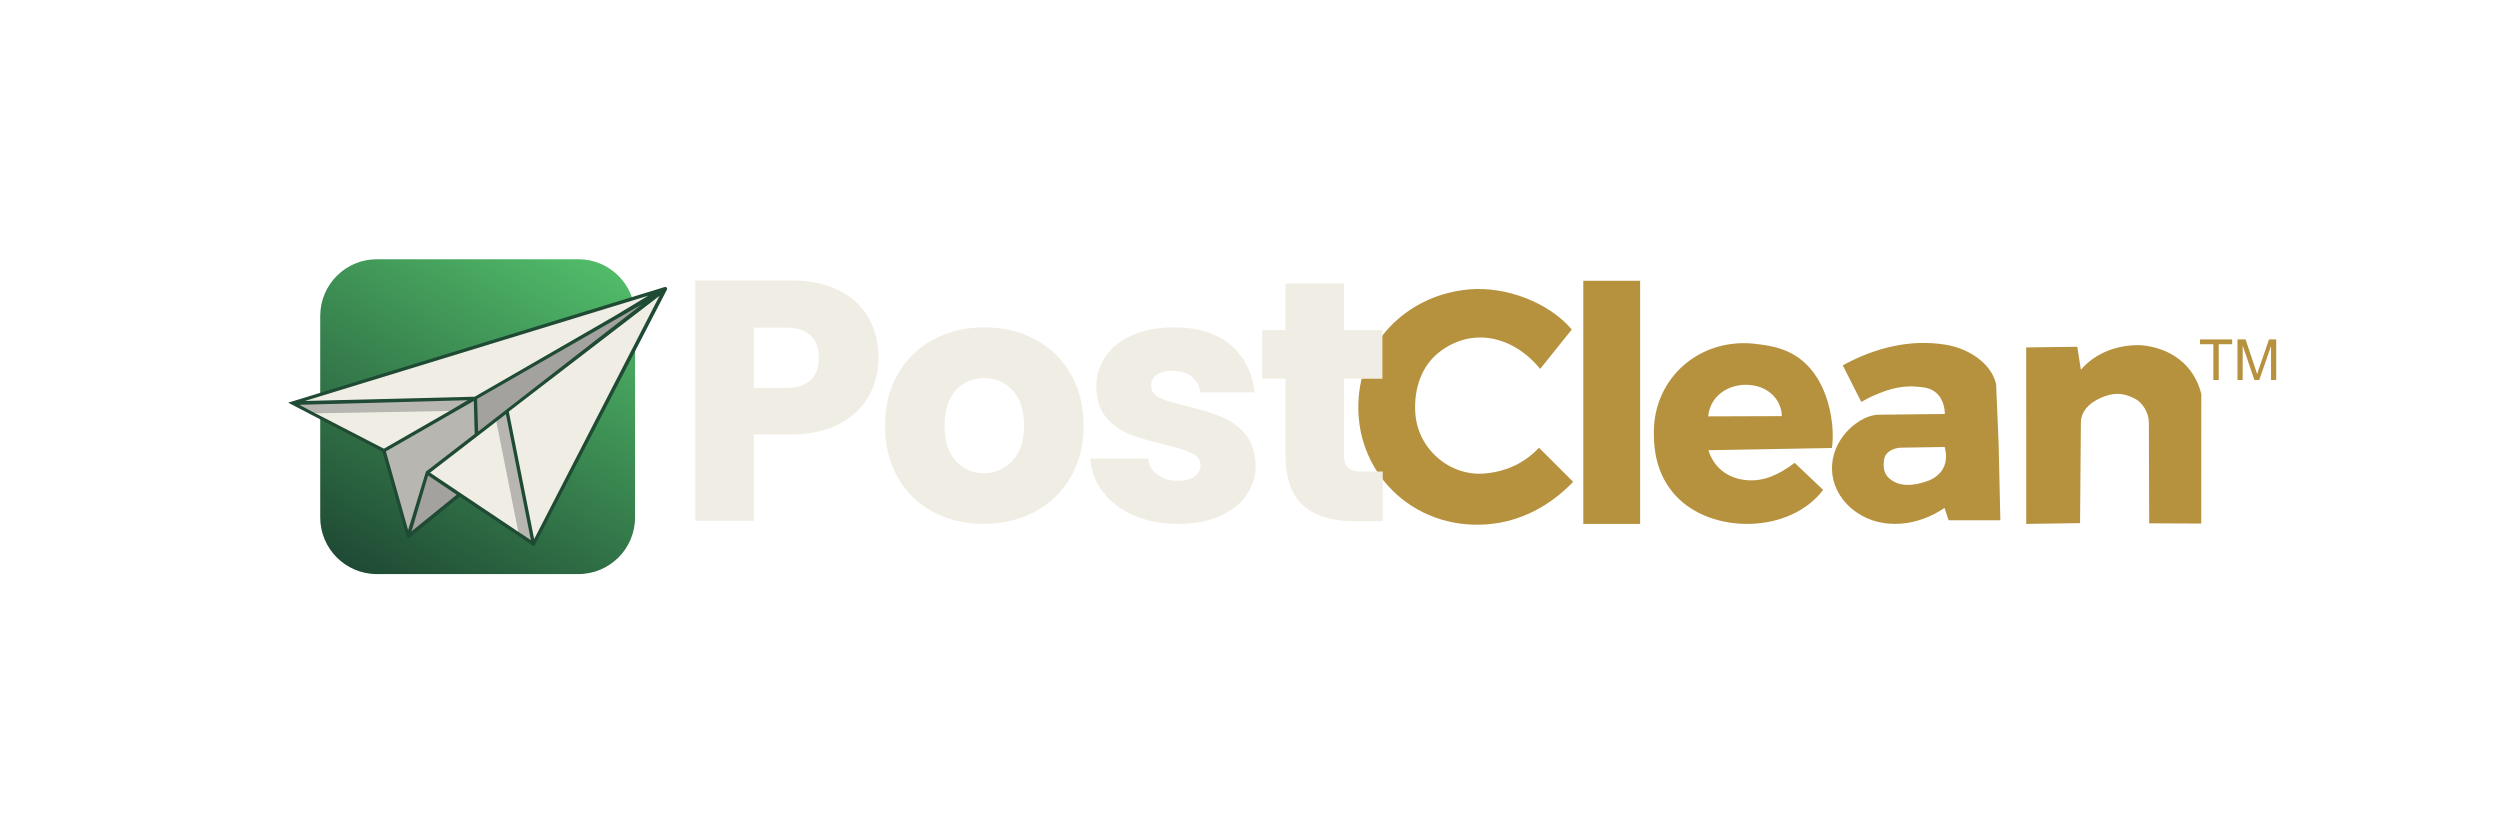
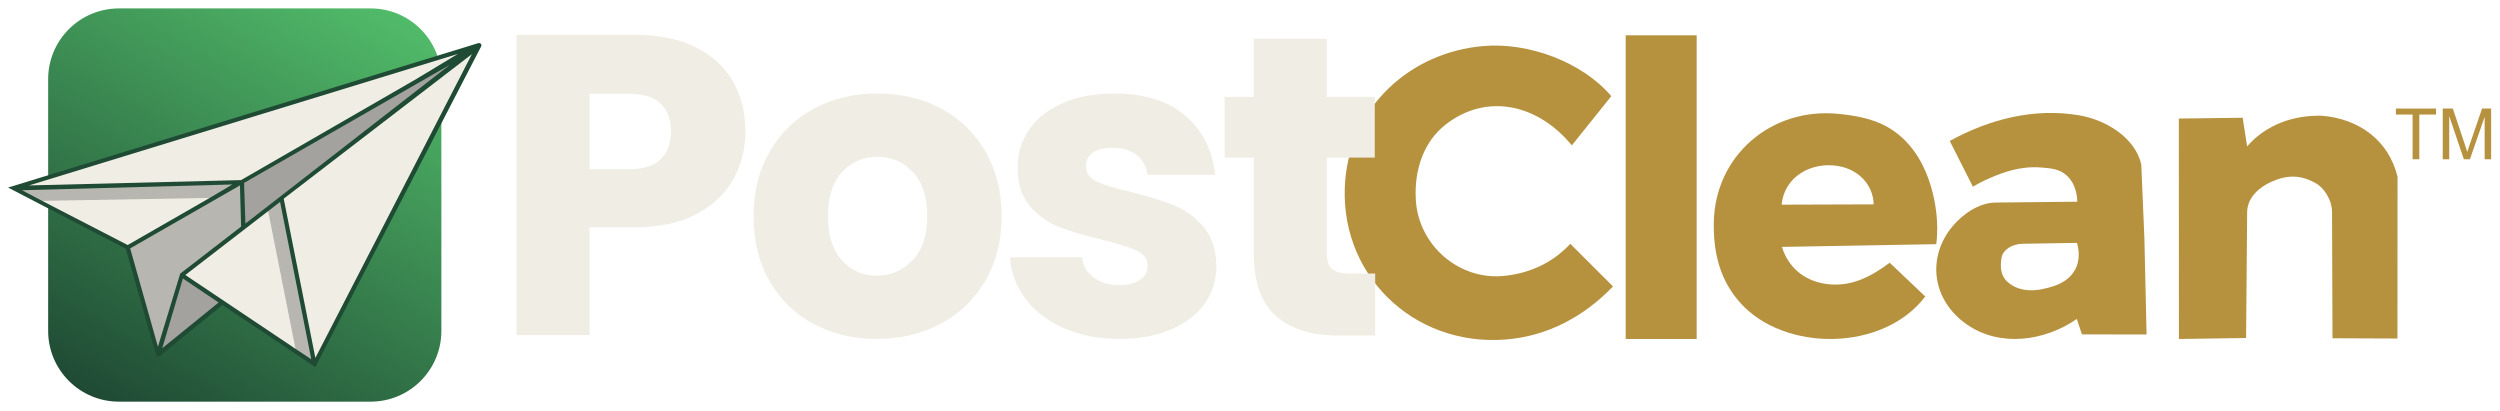
- <svg xmlns="http://www.w3.org/2000/svg" id="Camada_2" data-name="Camada 2" viewBox="0 0 3000 1000">
+ <svg xmlns="http://www.w3.org/2000/svg" id="Camada_2" data-name="Camada 2" viewBox="338 303 2402 394">
  <defs>
    <style>
      .cls-1 {
        fill: #b6913e;
      }

      .cls-2 {
        fill: url(#Gradiente_sem_nome_82);
      }

      .cls-3 {
        fill: #a3a29f;
      }

      .cls-4 {
        fill: #f0eee4;
      }

      .cls-5 {
        fill: #1f4a34;
      }

      .cls-6 {
        fill: #b7b6b0;
      }
    </style>
    <linearGradient id="Gradiente_sem_nome_82" data-name="Gradiente sem nome 82" x1="689.75" y1="298.06" x2="456.58" y2="701.94" gradientUnits="userSpaceOnUse">
      <stop offset="0" stop-color="#51bb69" />
      <stop offset="1" stop-color="#1f4a34" />
    </linearGradient>
  </defs>
  <g>
    <g>
      <path class="cls-1" d="M2656.02,456.01v-42.95h-16.05v-5.75h38.6v5.75h-16.11v42.95h-6.44Z" />
      <path class="cls-1" d="M2684.98,456.01v-48.7h9.7l11.53,34.48c1.06,3.21,1.84,5.61,2.33,7.21.55-1.77,1.42-4.37,2.59-7.81l11.66-33.88h8.67v48.7h-6.21v-40.76l-14.15,40.76h-5.81l-14.08-41.46v41.46h-6.21Z" />
    </g>
    <path class="cls-1" d="M1698.34,495.14c2.57,43.88,41.67,76.86,83.69,73.03,25.34-2.31,47.28-12.31,64.73-30.91l41.03,40.95c-28.21,29.26-63.29,47.84-103.03,50.98-89.83,7.1-161.88-64.01-154.23-153.37,6.03-70.5,62.24-122.5,132.63-128.58,43.58-3.77,95.11,15.38,122.98,48.14l-37.95,47.31c-32.7-39.95-82.15-50.72-121.49-19.81-20.19,15.87-30.13,42.3-28.37,72.26Z" />
    <rect class="cls-1" x="1899.96" y="336.92" width="68.19" height="291.78" />
    <path class="cls-1" d="M2227.64,614.67c-33.61-23.5-38.39-64.42-13.76-94.12,9.61-11.59,25.41-22.76,41.23-22.93l78.73-.83c-.05-3.72-.69-16.96-10.58-25.55-6.77-5.88-14.34-6.51-23.87-7.29-21.08-1.73-38.22,5.32-49.15,9.96-7.17,3.04-12.86,6.15-16.71,8.42l-22.2-43.91c37.83-20.79,80.83-32.05,124.5-24.59,25.51,4.36,53.6,21.33,59.51,47.2l3,71.22,2.09,92.1-62.11-.05-4.93-14.84c-30.63,21.3-73.87,27.49-105.75,5.2ZM2311.71,577.72c19.14-6.54,27.3-21.89,21.91-41.35l-52.29.84c-9.95.16-18.77,5.69-20.13,12.85-1.62,8.5-1.22,17.48,5.35,23.51,12.12,11.15,29.25,9.58,45.16,4.14Z" />
    <path class="cls-1" d="M2095.65,576.18c22.04,2,40.24-7.55,57.97-20.74l34.17,32.43c-40.33,53.15-134.6,53.38-177.19,6.69-20-21.92-26.34-48.33-25.99-77.24.77-64.71,55.37-111.62,120.23-104.88,16.04,1.67,32.56,4.5,46.84,12.69,42.74,24.52,46.75,80.18,47.35,89.59.62,9.57,0,17.53-.67,22.88-49.42.87-98.85,1.75-148.27,2.62,6.14,20.27,22.65,33.86,45.56,35.94ZM2138.2,499.35c-.31-17.83-13.49-33.02-33.23-36.68-26.37-4.89-52.81,10.08-55.13,36.98,29.45-.1,58.91-.2,88.36-.3Z" />
    <path class="cls-1" d="M2525.96,475.4c-14.45,5.03-28.77,15.53-28.9,31.51l-1,120.85-64.56.93-.07-211.78,61.31-.77c1.43,9.17,2.87,18.34,4.3,27.5,18.4-21.25,45.48-30.19,71.85-29.42,35.73,2.83,64.31,23.84,72.67,58.68l-.08,155.36c-20.81-.09-41.62-.17-62.43-.26l-.41-120.96c-.04-12.47-8.13-23.98-15.92-28.2-12.07-6.54-23-8.23-36.76-3.43Z" />
  </g>
  <g>
    <path class="cls-4" d="M1042.63,475.15c-7.67,13.84-19.46,25-35.34,33.49-15.89,8.5-35.62,12.74-59.18,12.74h-43.56v103.56h-70.27v-288.49h113.84c23.01,0,42.46,3.98,58.36,11.92,15.89,7.95,27.8,18.9,35.75,32.88,7.94,13.97,11.92,30,11.92,48.08,0,16.71-3.84,31.99-11.51,45.82ZM972.77,456.04c6.58-6.3,9.86-15.21,9.86-26.71s-3.29-20.41-9.86-26.71c-6.58-6.3-16.58-9.45-30-9.45h-38.22v72.33h38.22c13.42,0,23.42-3.15,30-9.45Z" />
    <path class="cls-4" d="M1119.76,614.31c-17.95-9.59-32.05-23.28-42.33-41.1-10.27-17.81-15.41-38.63-15.41-62.47s5.2-44.31,15.62-62.26c10.41-17.94,24.66-31.71,42.74-41.3,18.08-9.59,38.35-14.38,60.82-14.38s42.74,4.8,60.82,14.38c18.08,9.59,32.32,23.36,42.74,41.3,10.41,17.95,15.62,38.7,15.62,62.26s-5.28,44.32-15.82,62.26c-10.55,17.95-24.93,31.71-43.15,41.3-18.22,9.59-38.57,14.38-61.03,14.38s-42.68-4.79-60.62-14.38ZM1214.69,553.08c9.45-9.86,14.18-23.97,14.18-42.33s-4.59-32.47-13.77-42.33c-9.18-9.86-20.48-14.79-33.9-14.79s-25.07,4.87-34.11,14.59c-9.04,9.73-13.56,23.91-13.56,42.53s4.45,32.47,13.36,42.33c8.9,9.86,20.07,14.79,33.49,14.79s24.86-4.93,34.32-14.79Z" />
    <path class="cls-4" d="M1360.45,618.42c-15.62-6.85-27.95-16.23-36.99-28.15-9.04-11.92-14.11-25.27-15.21-40.07h69.45c.82,7.95,4.52,14.38,11.1,19.32,6.58,4.93,14.65,7.4,24.25,7.4,8.77,0,15.55-1.71,20.34-5.14,4.79-3.42,7.19-7.87,7.19-13.36,0-6.58-3.43-11.44-10.27-14.59-6.85-3.15-17.95-6.64-33.29-10.48-16.44-3.83-30.14-7.87-41.1-12.12-10.96-4.24-20.41-10.95-28.36-20.14-7.95-9.18-11.92-21.58-11.92-37.19,0-13.15,3.63-25.13,10.89-35.96,7.26-10.82,17.94-19.38,32.05-25.68,14.11-6.3,30.89-9.45,50.34-9.45,28.77,0,51.43,7.13,68.01,21.37,16.57,14.25,26.1,33.15,28.56,56.71h-64.93c-1.1-7.94-4.59-14.24-10.48-18.9-5.89-4.66-13.63-6.99-23.22-6.99-8.22,0-14.52,1.58-18.9,4.73-4.39,3.15-6.58,7.47-6.58,12.95,0,6.58,3.49,11.51,10.48,14.79,6.99,3.29,17.88,6.57,32.67,9.86,16.98,4.39,30.82,8.7,41.51,12.94,10.69,4.25,20.07,11.1,28.15,20.55,8.08,9.45,12.26,22.13,12.53,38.01,0,13.43-3.77,25.42-11.3,35.96-7.54,10.55-18.36,18.84-32.47,24.86-14.11,6.02-30.48,9.04-49.11,9.04-20,0-37.81-3.42-53.42-10.27Z" />
    <path class="cls-4" d="M1659.29,565.82v59.59h-35.75c-25.48,0-45.35-6.23-59.59-18.7-14.25-12.46-21.37-32.81-21.37-61.03v-91.23h-27.94v-58.36h27.94v-55.89h70.27v55.89h46.03v58.36h-46.03v92.05c0,6.85,1.64,11.78,4.93,14.79,3.29,3.02,8.76,4.52,16.44,4.52h25.07Z" />
  </g>
  <rect class="cls-2" x="384.27" y="311.09" width="377.8" height="377.81" rx="67.98" ry="67.98" />
  <g>
    <path class="cls-5" d="M551.69,596.04l-59.37,48.38c-.89.67-1.85,1.17-2.48,1.12-.9-.08-1.95-1.03-2.24-2.45l-28.71-101.07-113.13-58.83,451.41-138.63c1.39-.43,1.63-.17,2-.03.74.28,1.95,1.46,1.15,3.01l-159.39,308.14-89.24-59.64Z" />
    <polygon class="cls-4" points="641.01 646.89 610.59 493.9 791.43 354.99 641.01 646.89" />
    <polygon class="cls-4" points="738.13 378.84 569.58 476.05 365.81 481.16 777.91 354.81 738.13 378.84" />
    <path class="cls-4" d="M621.92,638.14l-105.86-70.92,79.56-61.37,2.35.32c8.62,43.39,17.25,86.79,25.88,130.19l-1.93,1.77Z" />
    <polygon class="cls-6" points="511.15 565.89 489.74 636.12 463.07 541.64 568.54 481.14 569.65 520.72 511.15 565.89" />
    <polygon class="cls-3" points="573.77 517.82 572.51 478.71 770.22 365.28 573.77 517.82" />
    <path class="cls-4" d="M539.49,493.15l-78.82,45.27-82.22-42.44.74-2.25c52.95-.93,105.91-1.86,158.88-2.8l1.42,2.21Z" />
    <polygon class="cls-6" points="539.49 493.15 378.45 495.99 359.14 485.77 561.21 480.24 539.49 493.15" />
    <polygon class="cls-6" points="621.92 638.14 595.62 505.84 607.11 496.96 637.09 648.22 621.92 638.14" />
    <polygon class="cls-3" points="548.05 593.65 493.89 637.55 513.72 570.57 548.05 593.65" />
  </g>
</svg>
